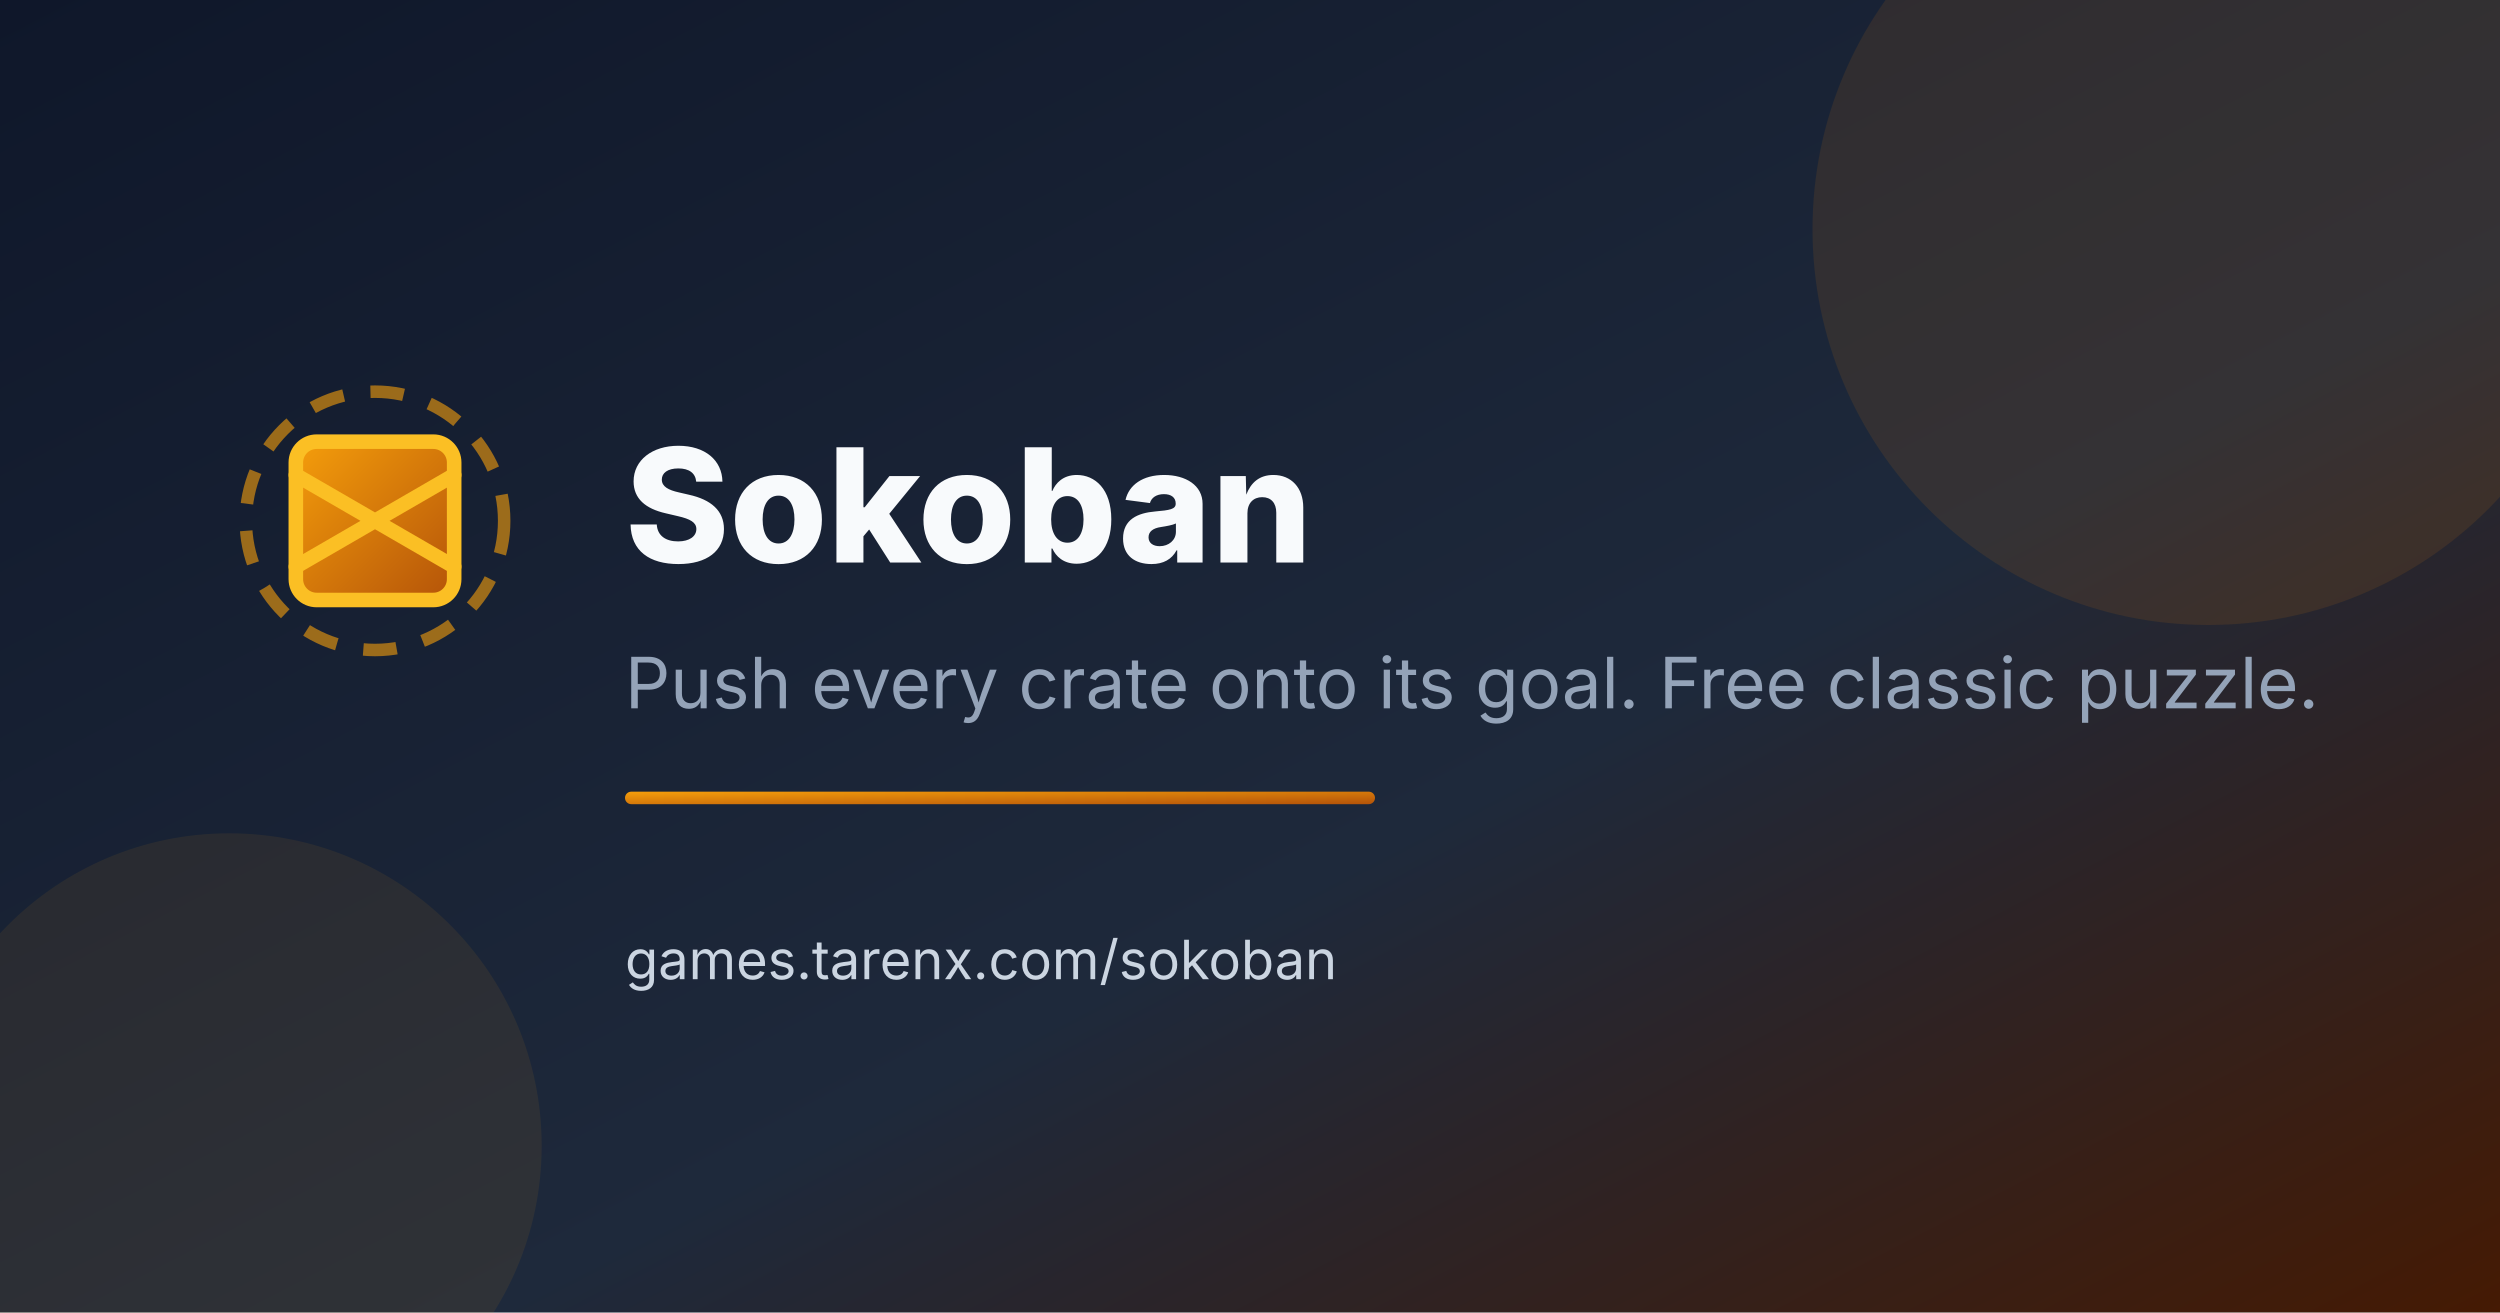
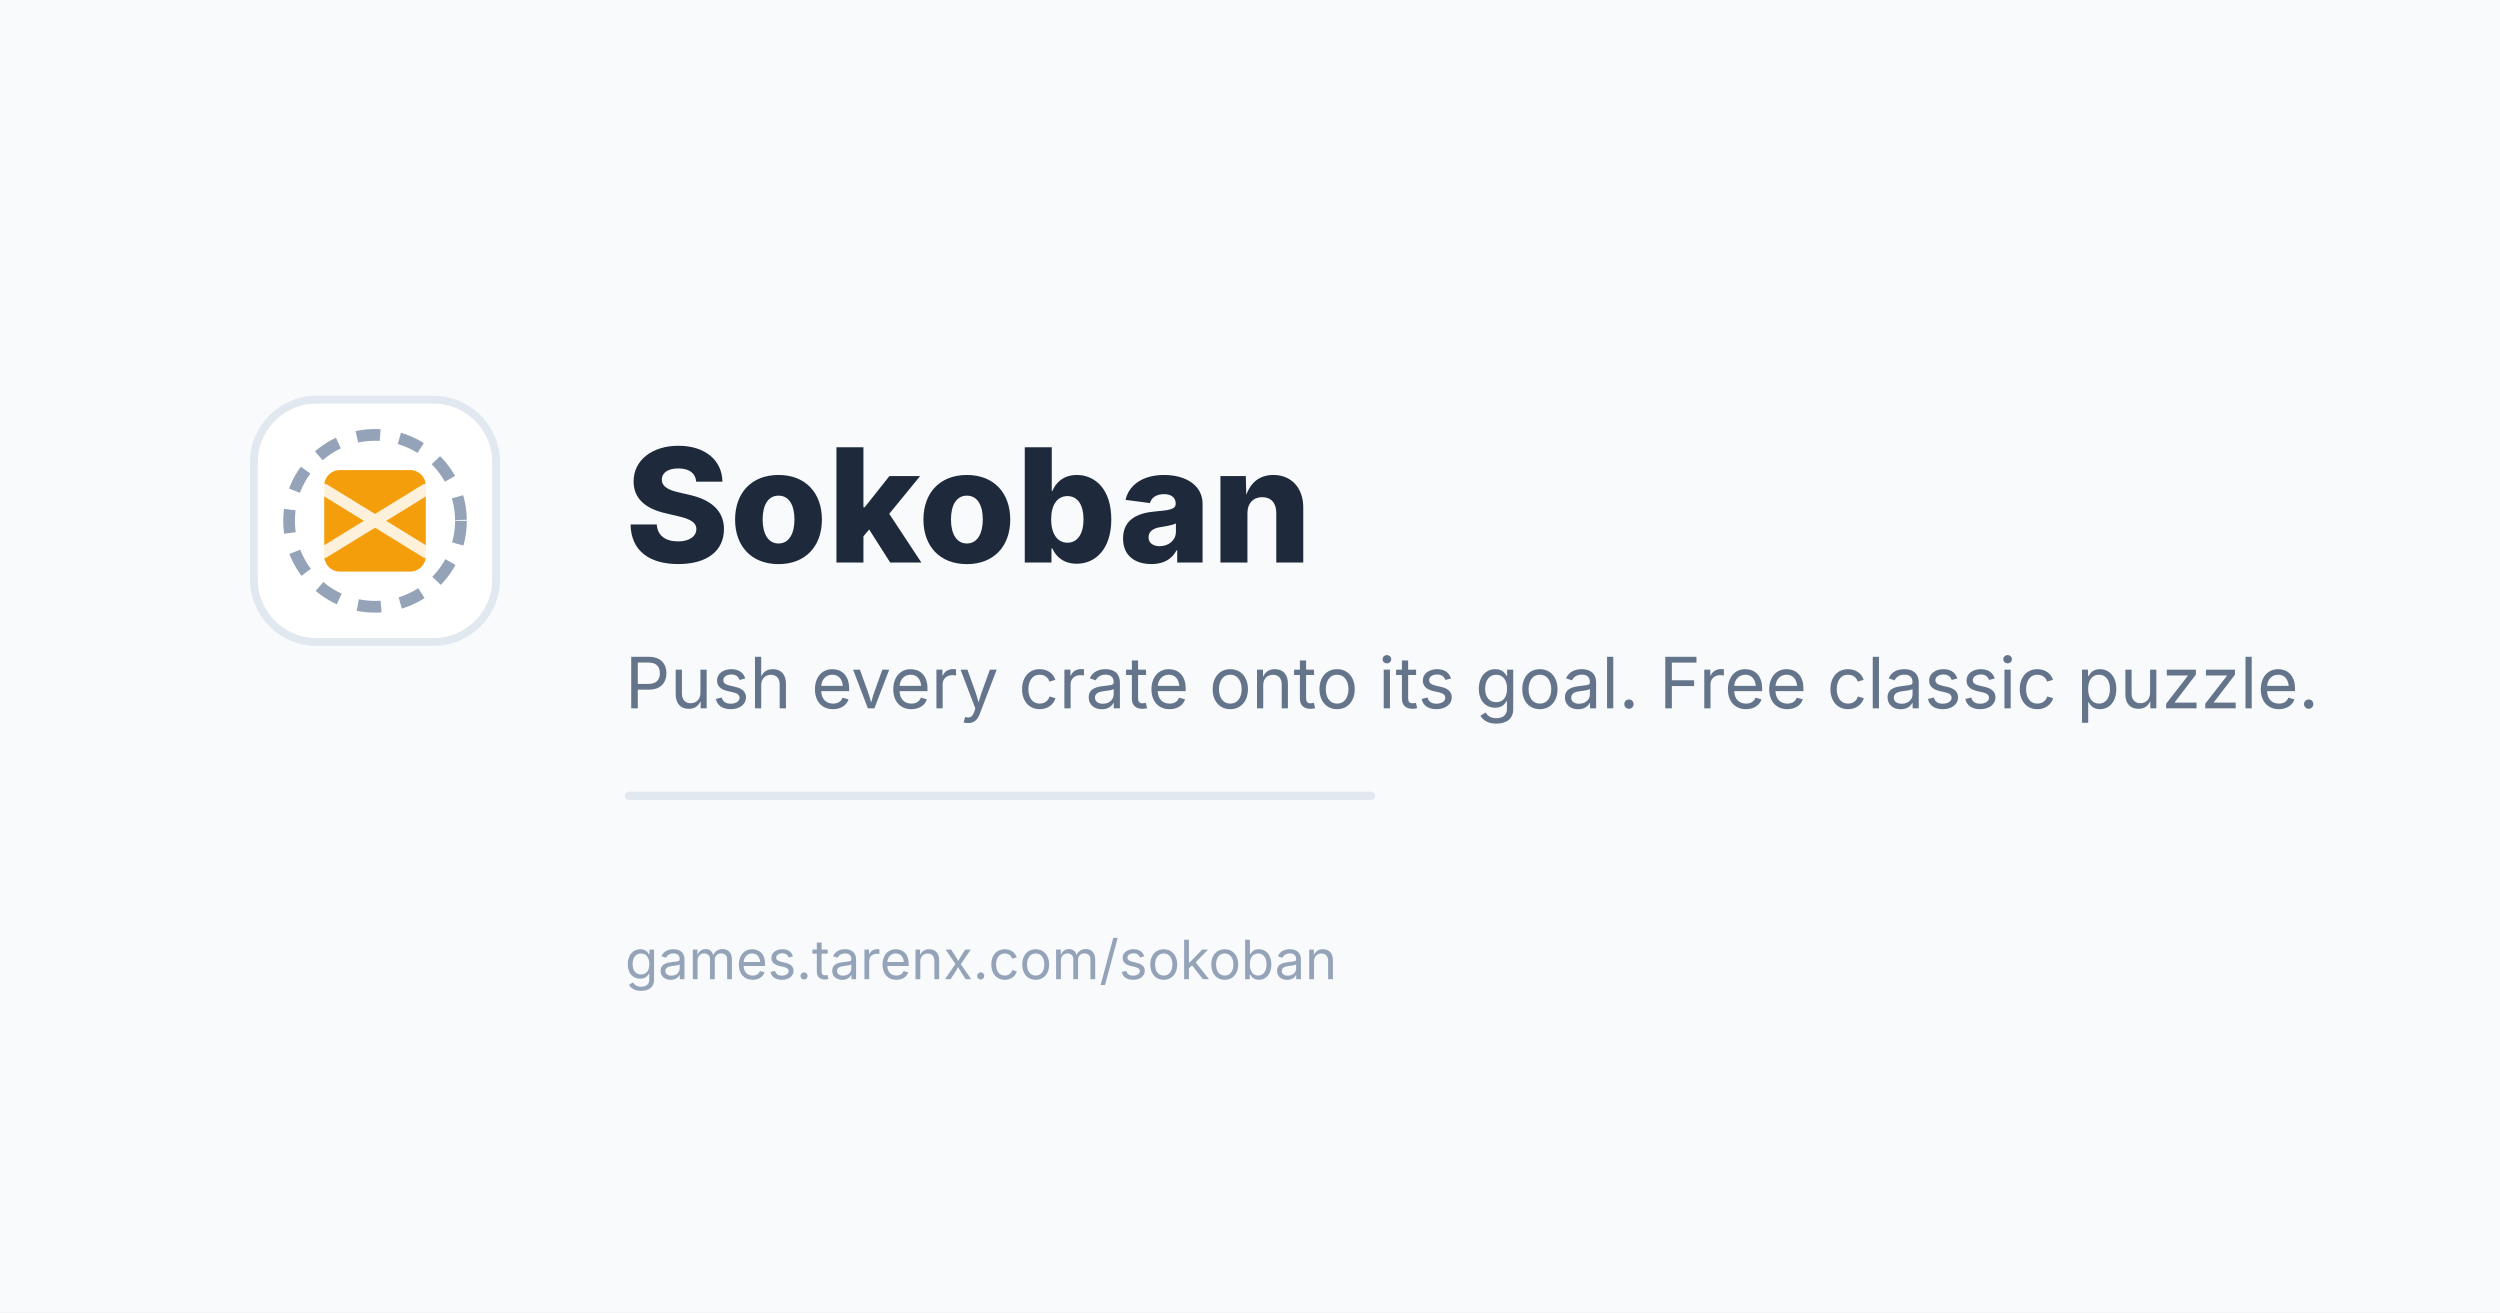
<svg xmlns="http://www.w3.org/2000/svg" viewBox="0 0 1200 630" width="1200" height="630">
-   <defs>
-     <linearGradient id="sokOgBg" x1="0%" y1="0%" x2="100%" y2="100%">
-       <stop offset="0%" stop-color="#0F172A" />
-       <stop offset="60%" stop-color="#1E293B" />
-       <stop offset="100%" stop-color="#451A03" />
-     </linearGradient>
-     <linearGradient id="crateGrad" x1="0%" y1="0%" x2="100%" y2="100%">
-       <stop offset="0%" stop-color="#F59E0B" />
-       <stop offset="100%" stop-color="#B45309" />
-     </linearGradient>
-   </defs>
-   <rect width="1200" height="630" fill="url(#sokOgBg)" />
-   <circle cx="1060" cy="110" r="190" fill="#D97706" opacity="0.12" />
-   <circle cx="110" cy="550" r="150" fill="#F59E0B" opacity="0.08" />
-   <g transform="translate(120, 190)">
-     <circle cx="60" cy="60" r="62" fill="none" stroke="#F59E0B" stroke-width="6" stroke-dasharray="16 13" opacity="0.6" />
-     <rect x="22" y="22" width="76" height="76" rx="10" fill="url(#crateGrad)" stroke="#FBBF24" stroke-width="7" />
-     <path d="M22 38l76 44M98 38l-76 44" stroke="#FBBF24" stroke-width="7" stroke-linecap="round" />
+   <rect width="1200" height="630" fill="#F8FAFC" />
+   <g transform="translate(120, 190) scale(3.75)">
+     <rect x="0.5" y="0.5" width="31" height="31" rx="8" fill="#FFFFFF" stroke="#E2E8F0" stroke-width="1" />
+     <circle cx="16" cy="16" r="11" fill="none" stroke="#94A3B8" stroke-width="1.5" stroke-dasharray="3 2.5" />
+     <rect x="9.5" y="9.5" width="13" height="13" rx="2" fill="#F59E0B" />
+     <path d="M9.5 12l13 8M22.5 12l-13 8" stroke="#FFFFFF" stroke-width="1.5" stroke-linecap="round" opacity="0.85" />
  </g>
-   <text x="300" y="270" font-family="system-ui, -apple-system, 'Segoe UI', sans-serif" font-size="76" font-weight="800" fill="#F8FAFC">Sokoban</text>
-   <text x="300" y="340" font-family="system-ui, -apple-system, 'Segoe UI', sans-serif" font-size="34" font-weight="400" fill="#94A3B8">Push every crate onto its goal. Free classic puzzle.</text>
-   <rect x="300" y="380" width="360" height="6" rx="3" fill="url(#crateGrad)" />
-   <text x="300" y="470" font-family="system-ui, -apple-system, 'Segoe UI', sans-serif" font-size="26" fill="#CBD5E1">games.tarenx.com/sokoban</text>
+   <text x="300" y="270" font-family="system-ui, -apple-system, 'Segoe UI', sans-serif" font-size="76" font-weight="800" fill="#1E293B">Sokoban</text>
+   <text x="300" y="340" font-family="system-ui, -apple-system, 'Segoe UI', sans-serif" font-size="34" font-weight="400" fill="#64748B">Push every crate onto its goal. Free classic puzzle.</text>
+   <text x="300" y="470" font-family="system-ui, -apple-system, 'Segoe UI', sans-serif" font-size="26" font-weight="400" fill="#94A3B8">games.tarenx.com/sokoban</text>
+   <rect x="300" y="380" width="360" height="4" rx="2" fill="#E2E8F0" />
</svg>
